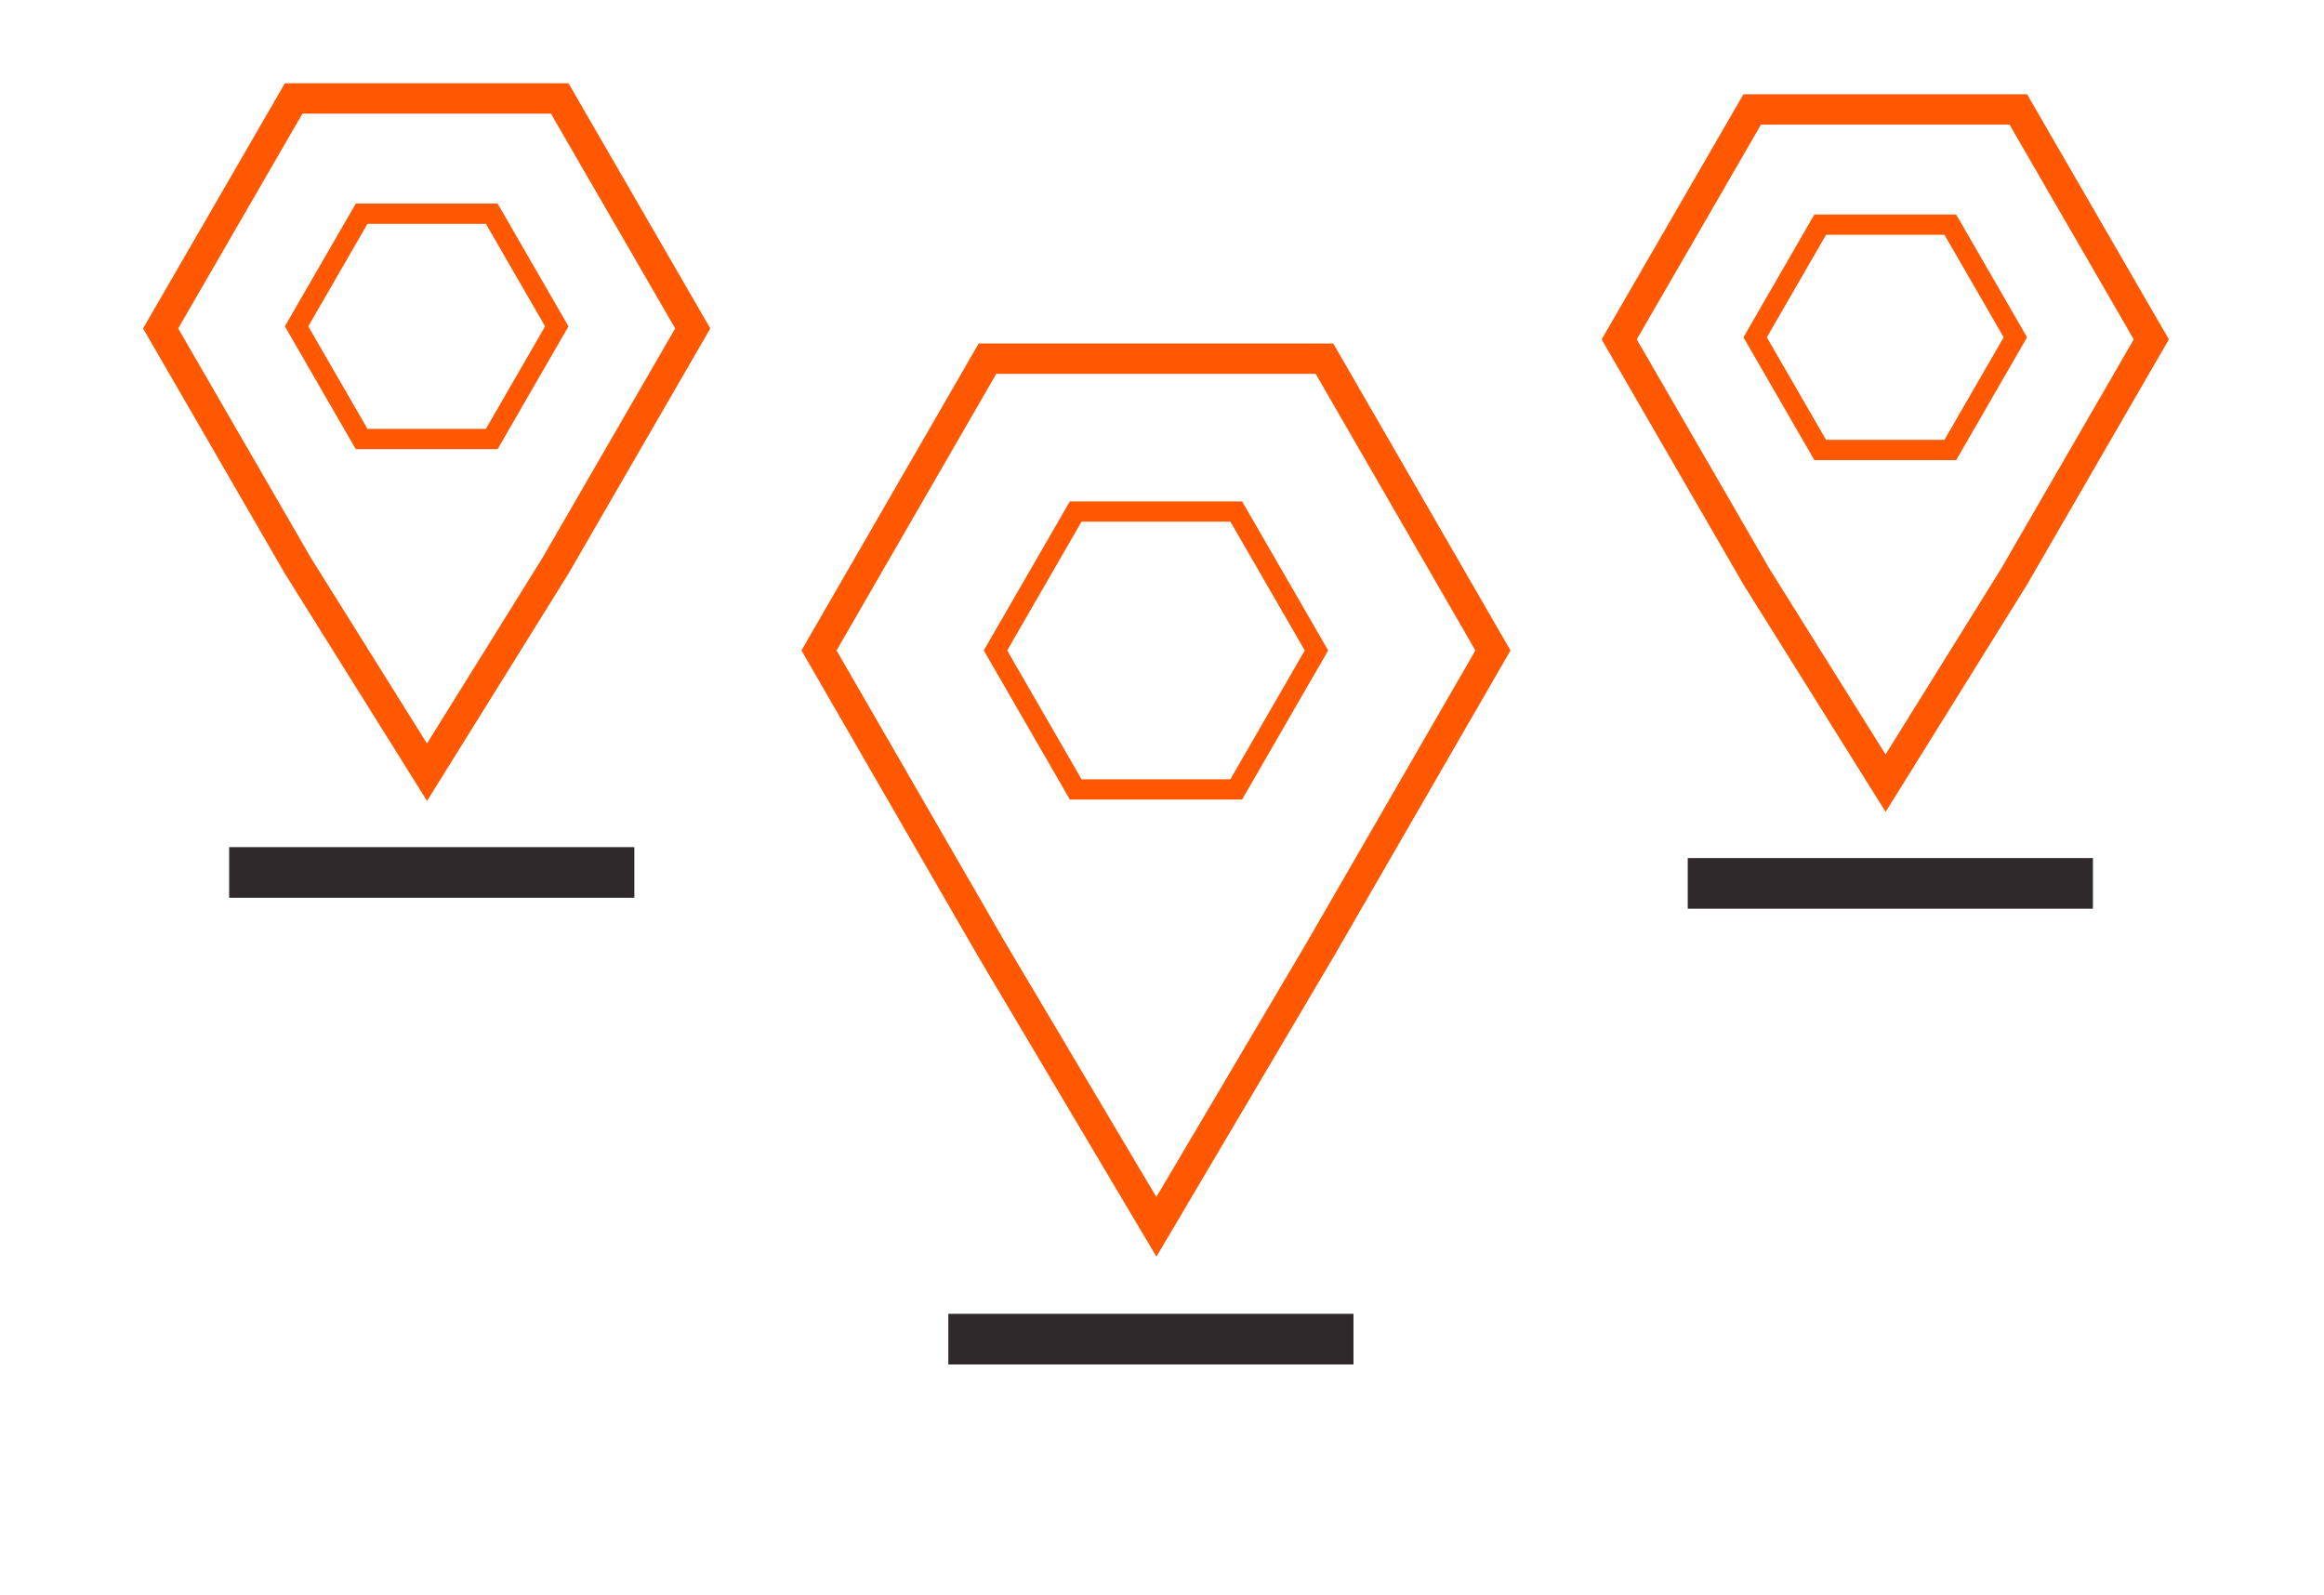
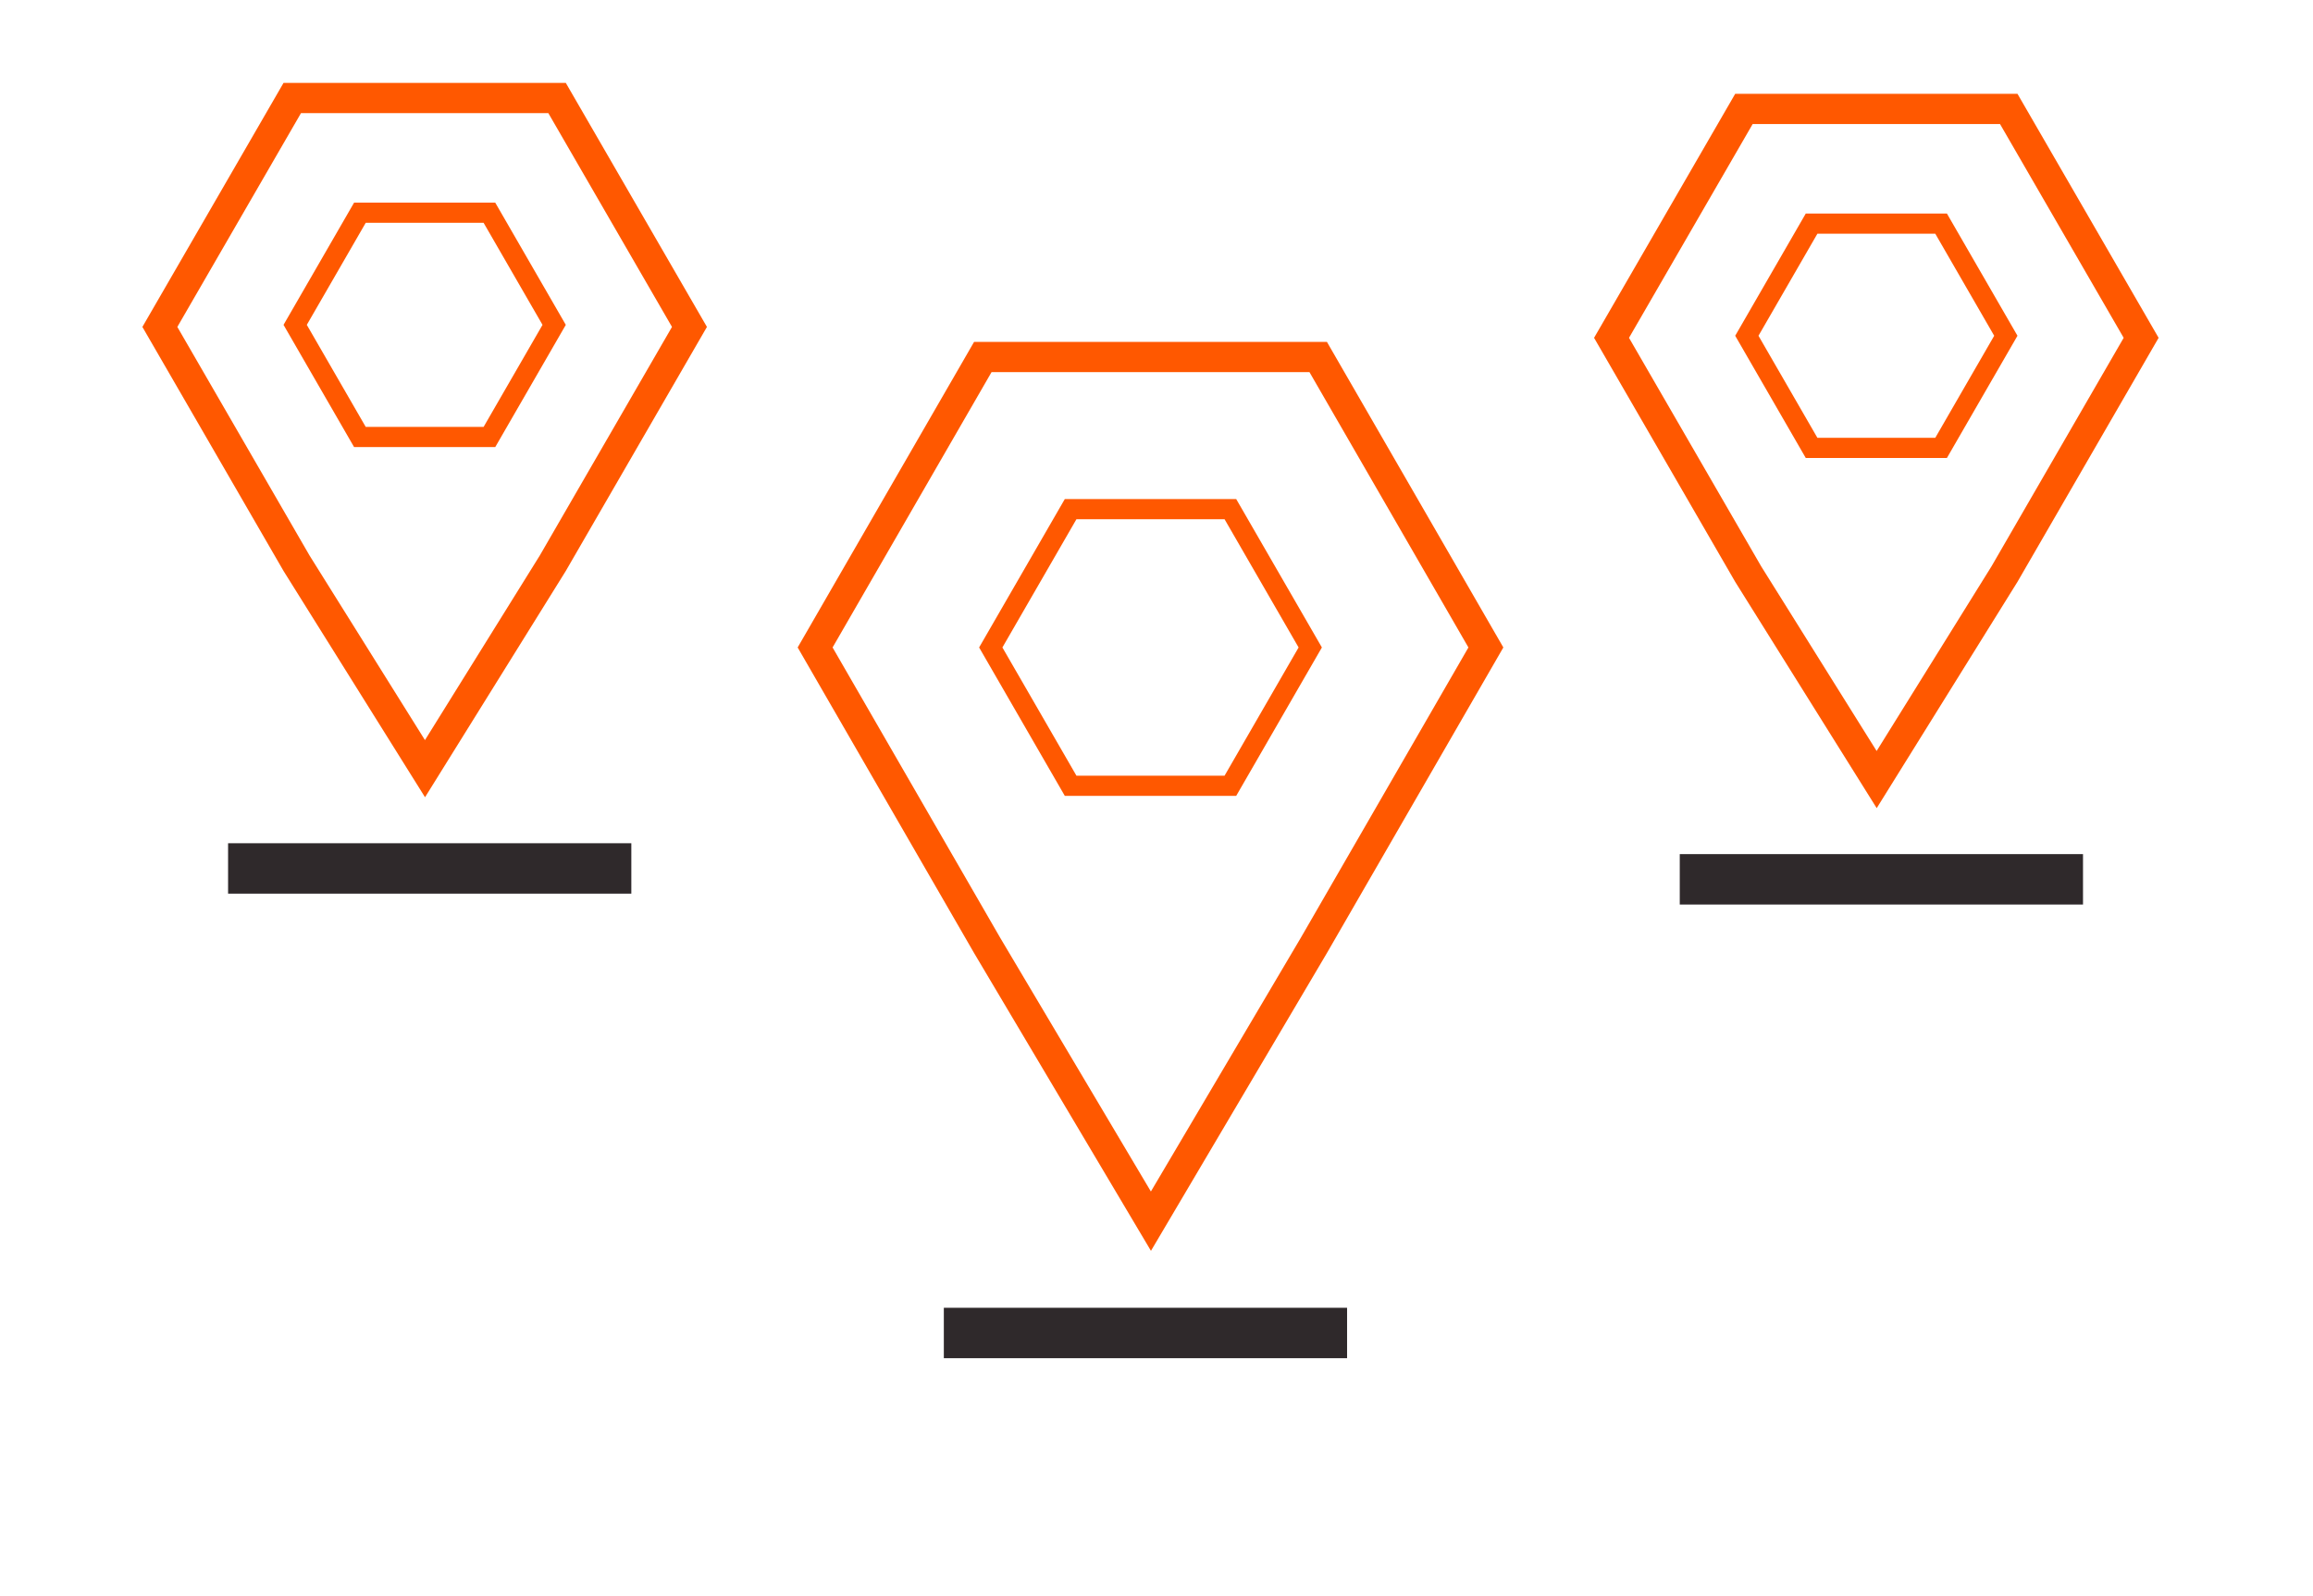
- <svg xmlns="http://www.w3.org/2000/svg" clip-rule="evenodd" fill-rule="evenodd" stroke-linejoin="round" stroke-miterlimit="10" viewBox="0 0 956 656">
+ <svg xmlns="http://www.w3.org/2000/svg" clip-rule="evenodd" fill-rule="evenodd" stroke-linejoin="round" stroke-miterlimit="10" viewBox="0 0 200 138">
  <clipPath id="a">
    <path clip-rule="evenodd" d="m135.429 56.571-17.5 30.311-17.455 29.541-17.545-29.541-17.5-30.311 17.5-30.311h35z" />
  </clipPath>
  <clipPath id="b">
    <path clip-rule="evenodd" d="m200.429 25.858-14 24.204-13.964 22.448-14.036-22.448-14-24.204 14-24.206h28z" />
  </clipPath>
  <clipPath id="c">
    <path clip-rule="evenodd" d="m56.429 24.776-14 24.205-13.964 22.448-14.036-22.448-14-24.205 14-24.205h28z" />
  </clipPath>
  <clipPath id="d">
    <path clip-rule="evenodd" d="m117.429 56.571-8.5 14.723h-17l-8.5-14.723 8.5-14.722h17z" />
  </clipPath>
  <clipPath id="e">
    <path clip-rule="evenodd" d="m186.429 25.652-7 12.125h-14l-7-12.125 7-12.124h14z" />
  </clipPath>
  <clipPath id="f">
    <path clip-rule="evenodd" d="m42.429 24.571-7 12.125h-14l-7-12.125 7-12.124h14z" />
  </clipPath>
-   <g clip-path="url(#a)" transform="matrix(4.16667 0 0 4.16667 57.067 31.887)">
+   <g clip-path="url(#a)" transform="matrix(.871688 0 0 .871688 11.9387 6.67092)">
    <path d="m30.311 70 30.311-17.5 29.541-17.455-29.541-17.545-30.311-17.5-30.311 17.5v35z" fill="none" stroke="#ff5800" stroke-width="6" transform="matrix(0 1 1 0 65.4288 26.2603)" />
  </g>
-   <g clip-path="url(#b)" transform="matrix(4.16667 0 0 4.16667 57.067 31.887)">
+   <g clip-path="url(#b)" transform="matrix(.871688 0 0 .871688 11.9387 6.67092)">
    <path d="m24.205 56 24.205-14 22.448-13.964-22.448-14.036-24.205-14-24.205 14v28z" fill="none" stroke="#ff5800" stroke-width="6" transform="matrix(0 1 1 0 144.429 1.6525)" />
  </g>
-   <g clip-path="url(#c)" transform="matrix(4.16667 0 0 4.16667 57.067 31.887)">
+   <g clip-path="url(#c)" transform="matrix(.871688 0 0 .871688 11.9387 6.67092)">
    <path d="m24.205 56 24.205-14 22.448-13.964-22.448-14.036-24.205-14-24.205 14v28z" fill="none" stroke="#ff5800" stroke-width="6" transform="matrix(0 1 1 0 .4288 .5712)" />
  </g>
-   <g clip-path="url(#d)" transform="matrix(4.16667 0 0 4.16667 57.067 31.887)">
+   <g clip-path="url(#d)" transform="matrix(.871688 0 0 .871688 11.9387 6.67092)">
    <path d="m17 34 14.722-8.5v-17l-14.722-8.5-14.722 8.5v17z" fill="none" stroke="#ff5800" stroke-linejoin="miter" stroke-width="4" transform="matrix(0 1 1 0 83.4288 39.5712)" />
  </g>
-   <g clip-path="url(#e)" transform="matrix(4.16667 0 0 4.16667 57.067 31.887)">
+   <g clip-path="url(#e)" transform="matrix(.871688 0 0 .871688 11.9387 6.67092)">
    <path d="m14 28 12.124-7v-14l-12.124-7-12.124 7v14z" fill="none" stroke="#ff5800" stroke-linejoin="miter" stroke-width="4" transform="matrix(0 1 1 0 158.429 11.6525)" />
  </g>
-   <g clip-path="url(#f)" transform="matrix(4.16667 0 0 4.16667 57.067 31.887)">
+   <g clip-path="url(#f)" transform="matrix(.871688 0 0 .871688 11.9387 6.67092)">
    <path d="m14 28 12.124-7v-14l-12.124-7-12.124 7v14z" fill="none" stroke="#ff5800" stroke-linejoin="miter" stroke-width="4" transform="matrix(0 1 1 0 14.4288 10.5712)" />
  </g>
  <g fill="none" stroke="#2f292b" stroke-linecap="square" stroke-linejoin="miter" stroke-width="5">
-     <path d="m.5.5h35" transform="matrix(4.16667 0 0 -4.16667 398.436 553.016)" />
-     <path d="m.5.5h35" transform="matrix(4.16667 0 0 -4.16667 702.606 365.516)" />
-     <path d="m.5.5h35" transform="matrix(4.16667 0 0 -4.16667 102.603 361.016)" />
+     <path d="m.5.5h35" transform="matrix(.8716882 0 0 -.8716882 83.3548 115.6937)" />
+     <path d="m.5.5h35" transform="matrix(.8716882 0 0 -.8716882 146.9887 76.46777)" />
+     <path d="m.5.5h35" transform="matrix(.8716882 0 0 -.8716882 21.46506 75.52635)" />
  </g>
</svg>
